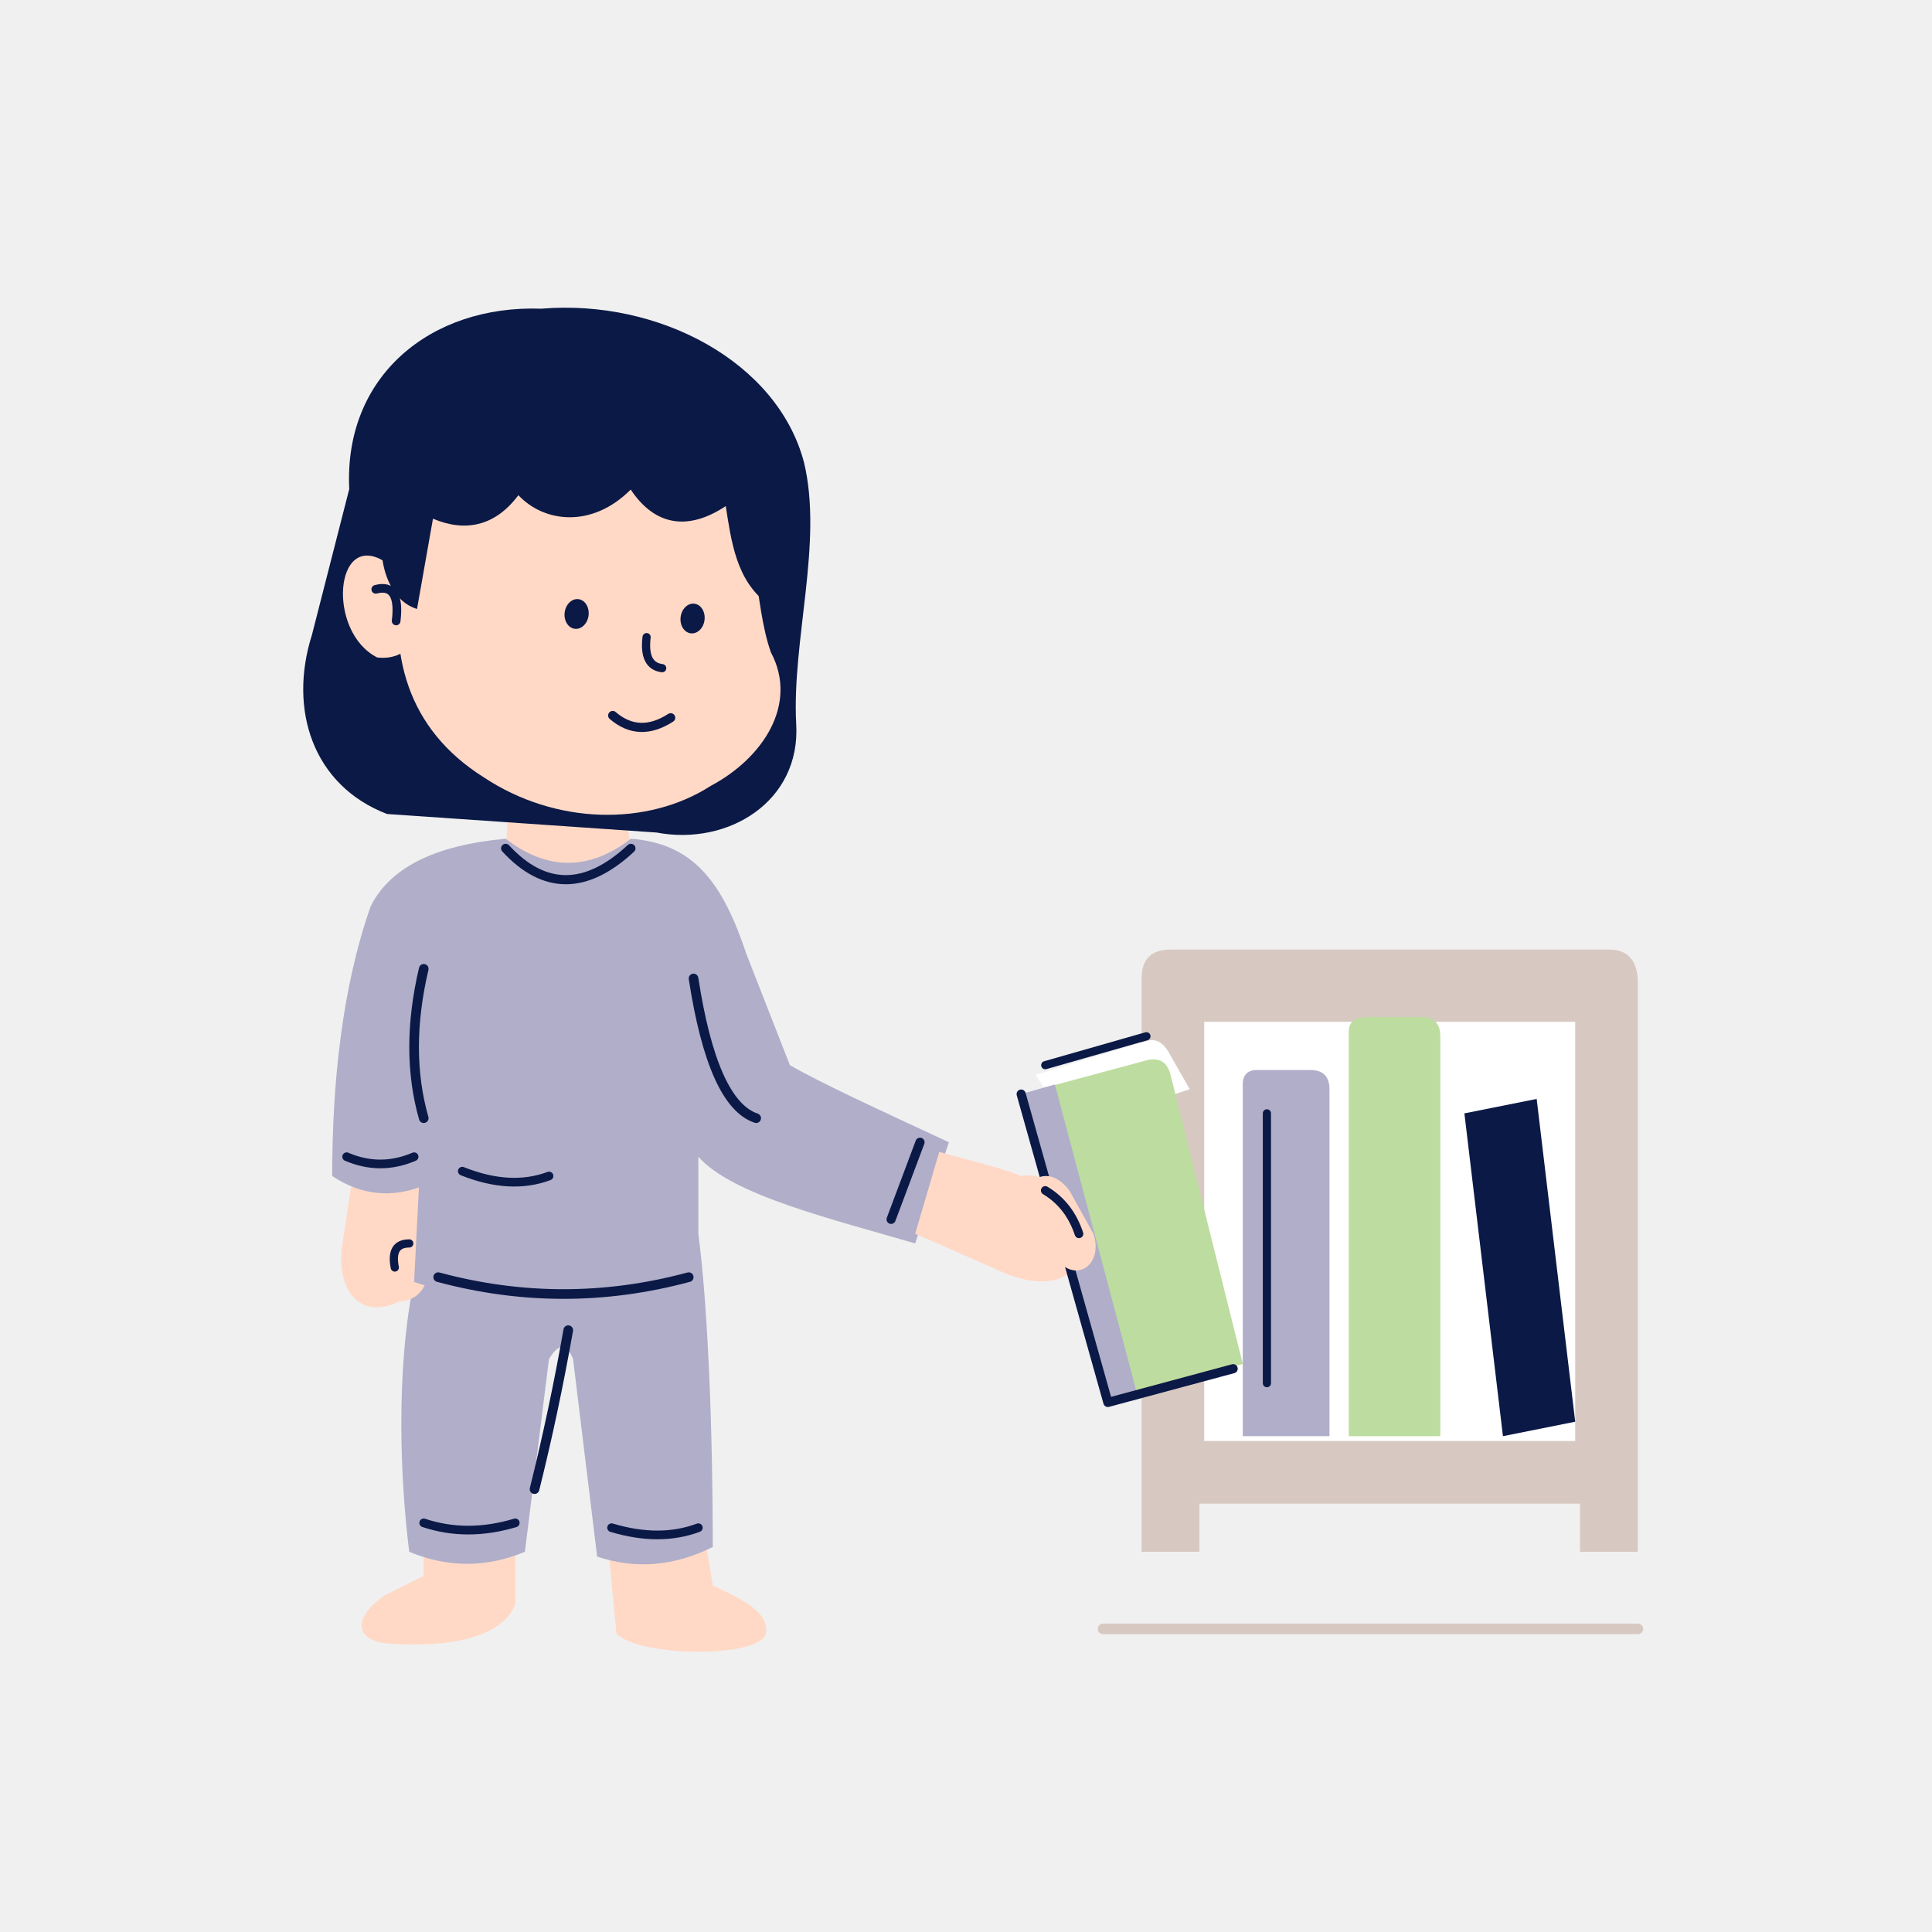
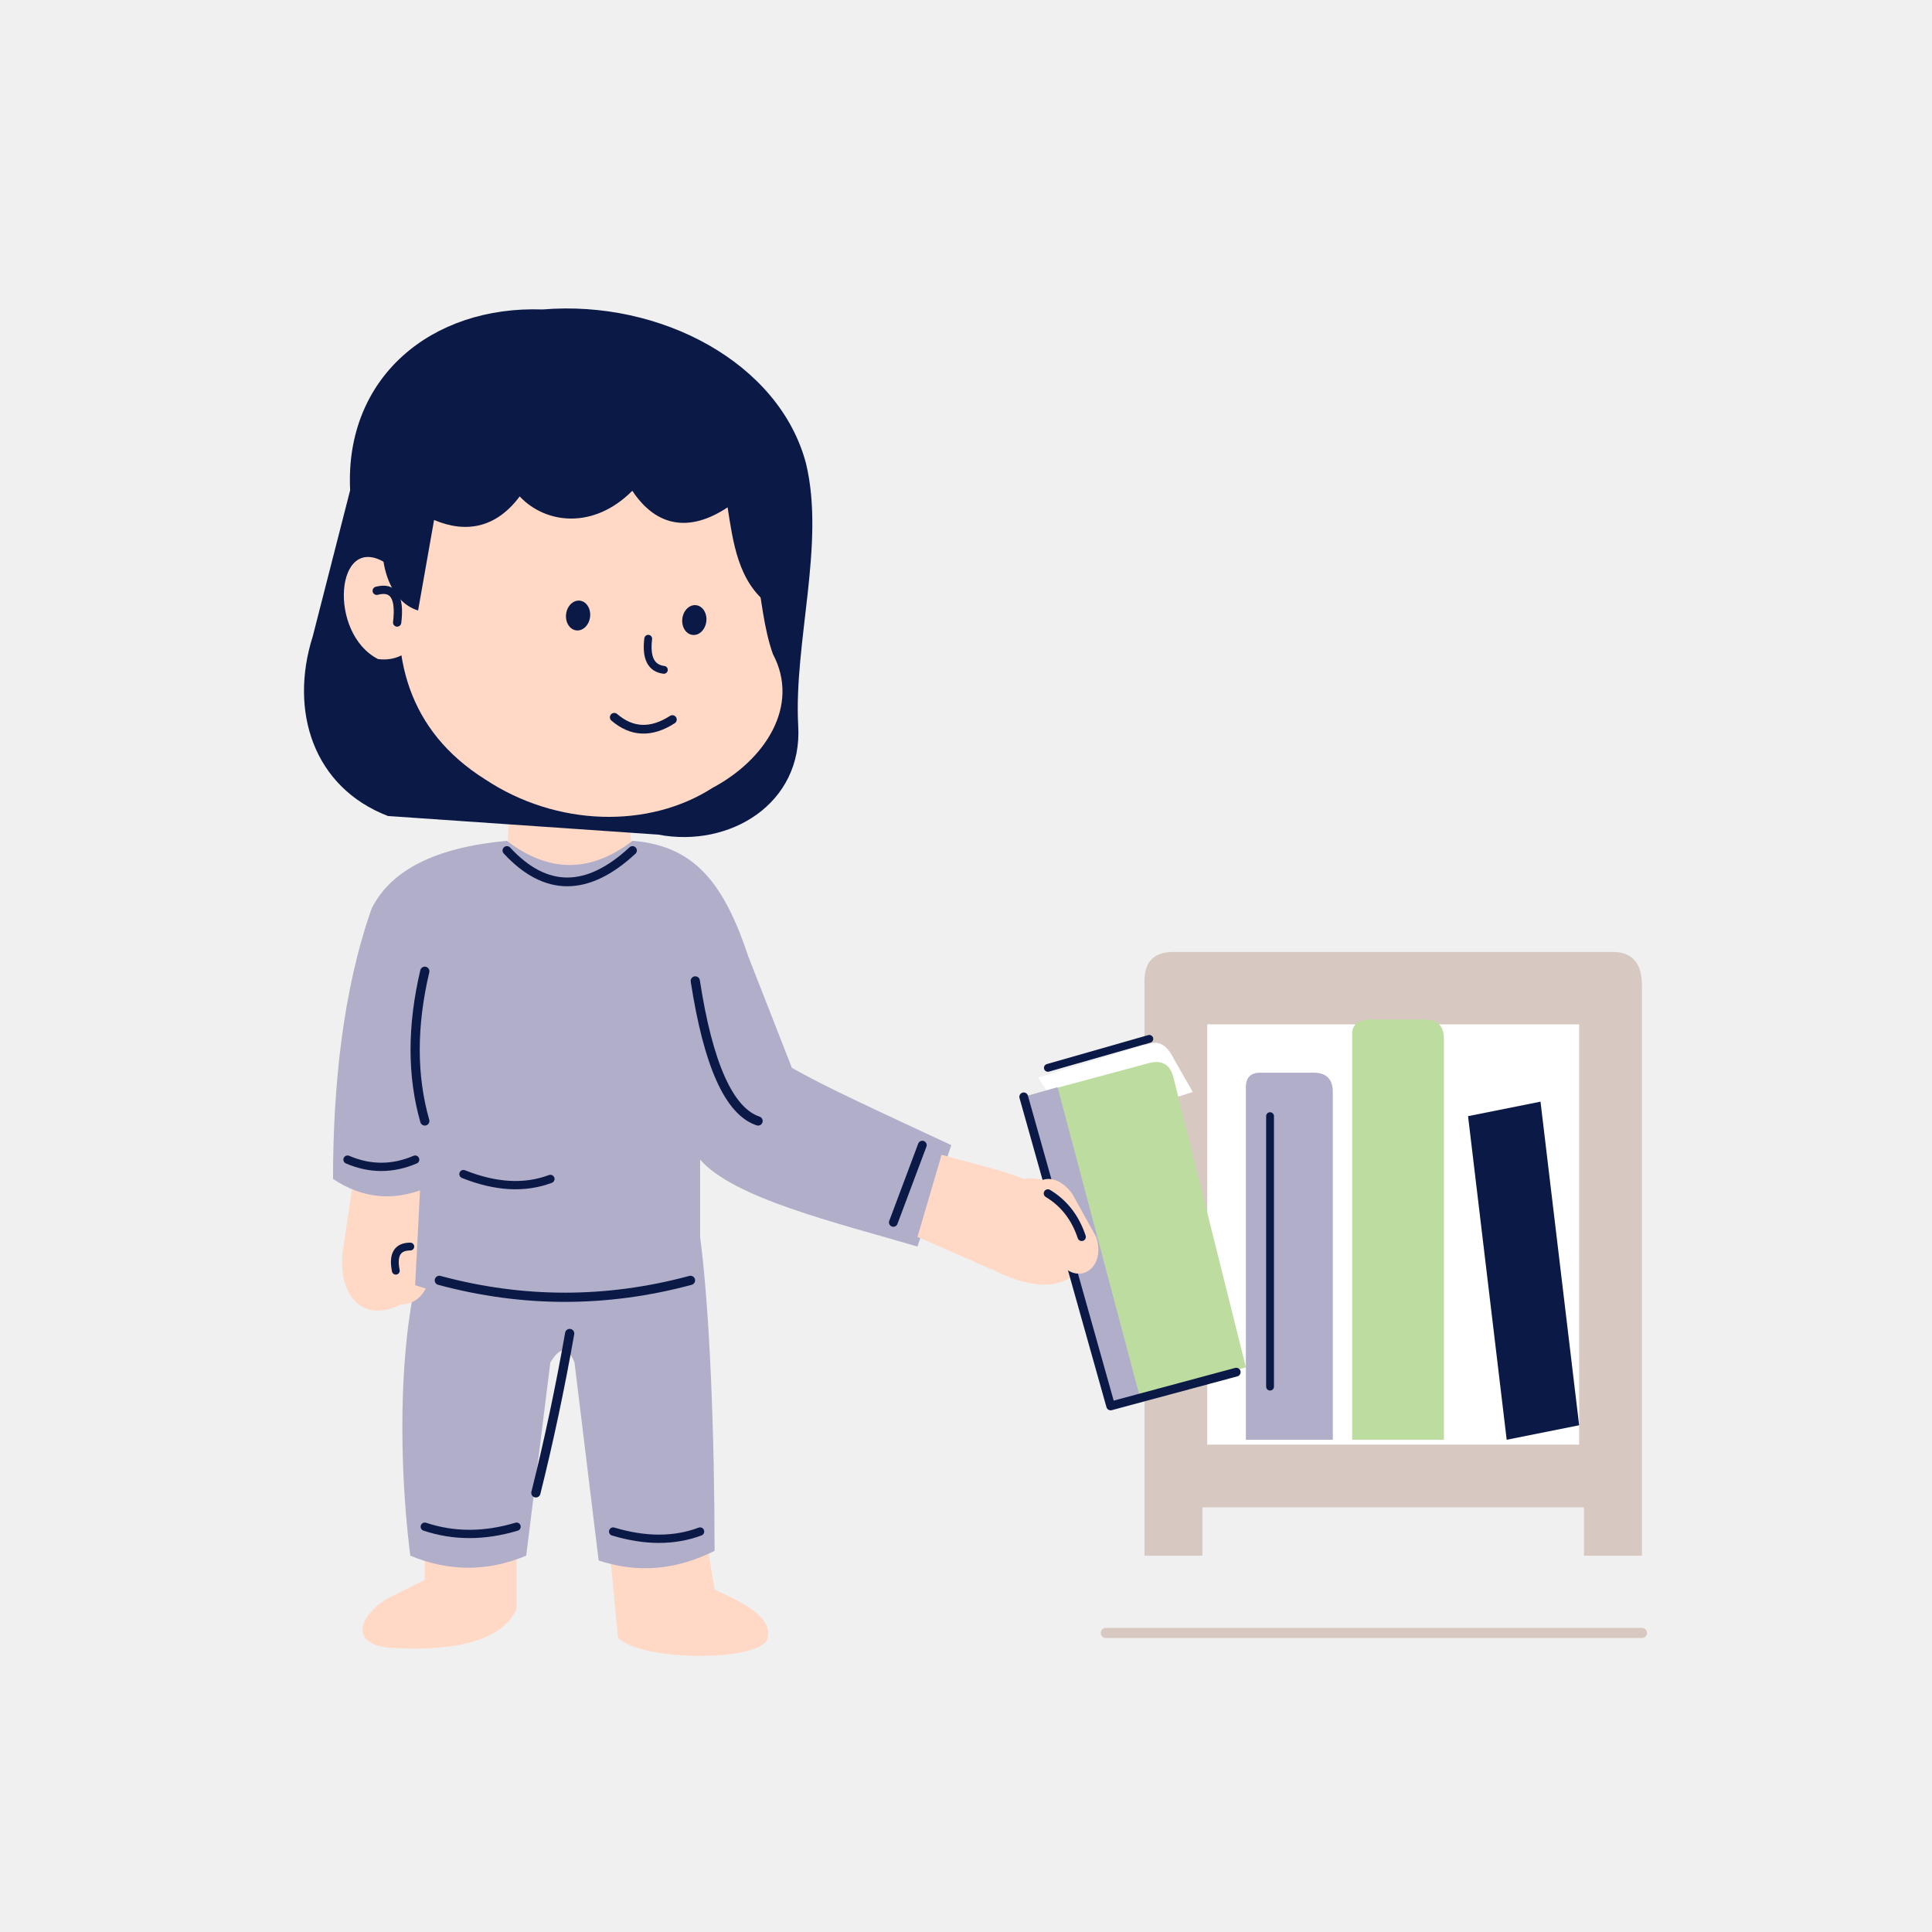
- <svg xmlns="http://www.w3.org/2000/svg" width="212" height="212" viewBox="0 0 212 212" fill="none">
-   <path d="M121.039 178.738H179.722" stroke-width="1.163" stroke-linecap="round" stroke-linejoin="round" stroke="#D7C9C2" />
-   <path d="M125.27 107.367C125.27 105.252 126.327 104.195 128.442 104.195H176.551C178.666 104.195 179.723 105.428 179.723 107.896V170.279H173.379V164.993H131.614V170.279H125.27V107.367Z" fill="#D7C9C2" />
-   <path d="M132.143 112.125H172.851V158.12H132.143V112.125Z" fill="white" />
-   <path d="M136.369 118.998C136.369 117.941 136.898 117.412 137.955 117.412H143.771C145.18 117.412 145.885 118.117 145.885 119.527V157.591H136.369V118.998Z" fill="#B0AEC9" />
-   <path d="M148.002 113.182C148.002 112.125 148.707 111.596 150.117 111.596H155.932C157.342 111.596 158.047 112.301 158.047 113.711V157.591H148.002V113.182Z" fill="#BDDC9F" />
-   <path d="M160.689 122.17L168.62 120.584L172.849 156.005L164.919 157.591L160.689 122.17Z" fill="#0B1946" />
-   <path d="M139.018 122.17V151.776" stroke-width="0.899" stroke-linecap="round" stroke-linejoin="round" stroke="#0B1946" />
-   <path d="M46.496 167.107L56.541 168.164V176.094C54.955 179.795 49.139 180.852 42.267 180.324C38.566 179.795 39.095 177.152 42.267 175.037L46.496 172.922V167.107Z" fill="#FFD9C6" />
-   <path d="M66.586 168.164L77.159 167.635L78.217 173.98C80.332 175.037 84.561 176.623 84.032 179.266C83.504 181.91 70.287 181.91 67.643 179.266L66.586 168.164Z" fill="#FFD9C6" />
-   <path d="M47.022 135.386C56.538 136.796 66.407 136.796 76.628 135.386C77.685 143.316 78.214 157.062 78.214 169.75C73.984 171.865 69.755 172.217 65.525 170.808L62.882 149.132C62.177 147.37 61.296 147.37 60.239 149.132L57.595 170.279C53.366 172.041 49.136 172.041 44.907 170.279C43.321 157.591 43.85 142.788 47.022 135.386Z" fill="#B0AEC9" />
-   <path d="M62.355 145.96C61.298 151.951 60.064 157.767 58.654 163.406" stroke-width="1.057" stroke-linecap="round" stroke-linejoin="round" stroke="#0B1946" />
-   <path d="M46.494 167.107C49.666 168.164 53.014 168.164 56.539 167.107" stroke-width="0.952" stroke-linecap="round" stroke-linejoin="round" stroke="#0B1946" />
-   <path d="M67.111 167.636C70.636 168.693 73.808 168.693 76.627 167.636" stroke-width="0.952" stroke-linecap="round" stroke-linejoin="round" stroke="#0B1946" />
-   <path d="M56.011 84.634L55.482 93.621C59.359 98.203 63.941 98.027 69.228 93.093L68.171 85.691L56.011 84.634Z" fill="#FFD9C6" />
-   <path d="M39.094 126.399L47.025 127.457L45.967 136.444C48.082 139.616 46.496 142.788 43.853 142.788C39.623 144.903 36.98 141.731 37.508 136.973L39.094 126.399Z" fill="#FFD9C6" />
-   <path d="M44.909 136.444C43.499 136.444 42.97 137.325 43.322 139.087" stroke-width="0.899" stroke-linecap="round" stroke-linejoin="round" stroke="#0B1946" />
-   <path d="M55.483 92.035C60.065 95.56 64.647 95.56 69.229 92.035C76.102 92.564 79.274 96.793 81.917 104.723L86.675 116.883C90.376 118.998 96.192 121.641 104.122 125.342L100.421 136.444C91.433 133.801 80.331 131.157 76.631 126.928V139.616C69.229 143.845 54.955 143.845 45.439 140.673L46.496 120.055V130.1C42.971 131.51 39.623 131.157 36.451 129.043C36.451 118.998 37.508 108.424 40.681 99.437C42.795 95.207 47.73 92.74 55.483 92.035Z" fill="#B0AEC9" />
-   <path d="M55.484 93.092C59.714 97.674 64.296 97.674 69.23 93.092" stroke-width="1.004" stroke-linecap="round" stroke-linejoin="round" stroke="#0B1946" />
-   <path d="M46.497 106.31C45.087 112.301 45.087 117.764 46.497 122.699" stroke-width="1.057" stroke-linecap="round" stroke-linejoin="round" stroke="#0B1946" />
-   <path d="M76.103 107.367C77.513 116.531 79.804 121.641 82.976 122.699" stroke-width="1.057" stroke-linecap="round" stroke-linejoin="round" stroke="#0B1946" />
-   <path d="M100.953 125.342L97.781 133.8" stroke-width="1.004" stroke-linecap="round" stroke-linejoin="round" stroke="#0B1946" />
-   <path d="M38.037 126.928C40.504 127.985 42.971 127.985 45.439 126.928" stroke-width="0.952" stroke-linecap="round" stroke-linejoin="round" stroke="#0B1946" />
-   <path d="M48.084 140.144C57.248 142.612 66.411 142.612 75.575 140.144" stroke-width="1.057" stroke-linecap="round" stroke-linejoin="round" stroke="#0B1946" />
-   <path d="M50.728 128.514C54.253 129.924 57.425 130.1 60.245 129.042" stroke-width="0.952" stroke-linecap="round" stroke-linejoin="round" stroke="#0B1946" />
-   <path d="M103.063 126.399C106.764 127.457 109.407 127.985 112.051 129.043C115.223 128.514 116.809 131.158 116.809 134.33L118.395 138.559C116.28 141.731 112.051 140.674 108.879 139.088L100.42 135.387L103.063 126.399Z" fill="#FFD9C6" />
-   <path d="M38.325 53.656C37.708 41.33 47.199 33.44 59.397 33.873C72.313 32.795 85.311 39.718 88.221 50.728C90.338 59.51 86.886 70.272 87.365 79.386C87.909 87.975 79.853 92.845 72.047 91.354L42.468 89.32C34.33 86.19 31.624 77.868 34.229 69.665L38.325 53.656Z" fill="#0B1946" />
-   <path d="M46.979 52.588C53.129 45.886 68.935 47.294 79.31 53.895C83.517 58.672 82.615 66.019 84.595 71.588C87.624 77.287 83.702 83.197 78.004 86.226C71.063 90.7 60.964 90.525 53.084 85.296C44.678 80.003 42.496 71.746 44.181 62.365L46.979 52.588Z" fill="#FFD9C6" />
-   <path d="M42.148 61.583C36.697 58.25 35.869 69.334 41.384 72.142C45.057 72.593 47.082 69.113 45.959 65.246C45.167 63.019 44.182 62.365 42.148 61.583Z" fill="#FFD9C6" />
-   <path d="M41.232 64.666C43.067 64.181 43.813 65.338 43.469 68.137" stroke-width="0.952" stroke-linecap="round" stroke-linejoin="round" stroke="#0B1946" />
-   <path d="M38.985 56.934C39.814 45.85 47.27 37.178 58.943 37.546C71.859 36.468 83.091 44.772 84.49 55.064L84.186 66.212C80.771 63.662 80.237 59.336 79.638 55.533C75.579 58.231 71.906 57.78 69.208 53.72C64.955 57.992 59.708 57.347 56.882 54.337C54.332 57.753 51.054 58.416 47.51 56.915L45.761 66.821C42.677 65.909 41.094 61.454 42.198 56.796L38.985 56.934Z" fill="#0B1946" />
-   <path d="M63.072 68.999C63.797 69.088 64.474 68.432 64.584 67.534C64.694 66.635 64.197 65.835 63.472 65.746C62.748 65.657 62.071 66.313 61.96 67.212C61.85 68.11 62.348 68.91 63.072 68.999Z" fill="#0B1946" />
-   <path d="M75.797 69.496C76.522 69.585 77.198 68.929 77.309 68.031C77.419 67.132 76.921 66.332 76.197 66.243C75.472 66.154 74.795 66.81 74.685 67.708C74.575 68.607 75.073 69.407 75.797 69.496Z" fill="#0B1946" />
-   <path d="M70.951 69.913C70.694 72.012 71.264 73.148 72.663 73.32" stroke-width="0.899" stroke-linecap="round" stroke-linejoin="round" stroke="#0B1946" />
-   <path d="M67.232 78.512C69.16 80.169 71.28 80.251 73.594 78.76" stroke-width="1.004" stroke-linecap="round" stroke-linejoin="round" stroke="#0B1946" />
-   <path d="M113.639 117.94L125.798 114.24C126.856 113.887 127.737 114.416 128.442 115.826L130.556 119.526L117.339 123.756L113.639 117.94Z" fill="white" />
-   <path d="M112.053 120.055L125.798 116.354C127.208 116.002 128.089 116.53 128.442 117.94L136.372 149.661L121.569 153.89L112.053 120.055Z" fill="#BDDC9F" />
-   <path d="M112.053 120.055L115.753 118.998L124.741 152.833L121.569 153.89L112.053 120.055Z" fill="#B0AEC9" />
-   <path d="M112.053 120.055L121.569 153.89L135.315 150.19" stroke-width="1.004" stroke-linecap="round" stroke-linejoin="round" stroke="#0B1946" />
-   <path d="M114.697 116.883L125.799 113.711" stroke-width="0.899" stroke-linecap="round" stroke-linejoin="round" stroke="#0B1946" />
-   <path d="M112.582 130.629C113.639 128.514 115.754 128.514 117.34 130.629L119.984 135.387C121.041 138.559 118.397 140.673 116.283 138.559L113.111 134.858L112.582 130.629Z" fill="#FFD9C6" />
-   <path d="M114.697 130.628C116.46 131.686 117.693 133.272 118.398 135.387" stroke-width="0.952" stroke-linecap="round" stroke-linejoin="round" stroke="#0B1946" />
+ <svg xmlns="http://www.w3.org/2000/svg" width="222" height="222" viewBox="0 0 222 222" fill="none">
+   <path d="M127.064 187.638H188.669" stroke-width="1.163" stroke-linecap="round" stroke-linejoin="round" stroke="#D7C9C2" />
+   <path d="M131.506 112.713C131.506 110.493 132.616 109.383 134.836 109.383H185.341C187.561 109.383 188.671 110.678 188.671 113.268V178.758H182.011V173.208H138.166V178.758H131.506V112.713Z" fill="#D7C9C2" />
+   <path d="M138.721 117.708H181.456V165.993H138.721V117.708Z" fill="white" />
+   <path d="M143.159 124.923C143.159 123.813 143.714 123.258 144.824 123.258H150.929C152.409 123.258 153.149 123.998 153.149 125.478V165.438H143.159V124.923Z" fill="#B0AEC9" />
+   <path d="M155.371 118.818C155.371 117.708 156.111 117.153 157.591 117.153H163.696C165.176 117.153 165.916 117.893 165.916 119.373V165.438H155.371V118.818Z" fill="#BDDC9F" />
+   <path d="M168.689 128.253L177.014 126.588L181.454 163.773L173.129 165.438L168.689 128.253Z" fill="#0B1946" />
+   <path d="M145.938 128.253V159.333" stroke-width="0.899" stroke-linecap="round" stroke-linejoin="round" stroke="#0B1946" />
+   <path d="M48.813 175.427L59.358 176.537V184.862C57.693 188.747 51.588 189.857 44.373 189.302C40.488 188.747 41.043 185.972 44.373 183.752L48.813 181.532V175.427Z" fill="#FFD9C6" />
+   <path d="M69.903 176.537L81.003 175.982L82.113 182.642C84.333 183.752 88.773 185.417 88.218 188.192C87.663 190.967 73.788 190.967 71.013 188.192L69.903 176.537Z" fill="#FFD9C6" />
+   <path d="M49.364 142.128C59.354 143.608 69.714 143.608 80.444 142.128C81.554 150.453 82.109 164.883 82.109 178.203C77.669 180.423 73.229 180.793 68.789 179.313L66.014 156.558C65.274 154.708 64.349 154.708 63.239 156.558L60.464 178.758C56.024 180.608 51.584 180.608 47.144 178.758C45.479 165.438 46.034 149.898 49.364 142.128Z" fill="#B0AEC9" />
+   <path d="M65.461 153.227C64.351 159.517 63.056 165.622 61.576 171.542" stroke-width="1.057" stroke-linecap="round" stroke-linejoin="round" stroke="#0B1946" />
+   <path d="M48.811 175.428C52.141 176.538 55.656 176.538 59.356 175.428" stroke-width="0.952" stroke-linecap="round" stroke-linejoin="round" stroke="#0B1946" />
+   <path d="M70.454 175.983C74.153 177.093 77.484 177.093 80.444 175.983" stroke-width="0.952" stroke-linecap="round" stroke-linejoin="round" stroke="#0B1946" />
+   <path d="M58.8 88.848L58.245 98.283C62.315 103.093 67.125 102.908 72.675 97.728L71.565 89.958L58.8 88.848Z" fill="#FFD9C6" />
+   <path d="M41.041 132.693L49.366 133.803L48.256 143.238C50.476 146.568 48.811 149.898 46.036 149.898C41.596 152.118 38.821 148.788 39.376 143.793L41.041 132.693Z" fill="#FFD9C6" />
+   <path d="M47.146 143.238C45.666 143.238 45.111 144.163 45.481 146.013" stroke-width="0.899" stroke-linecap="round" stroke-linejoin="round" stroke="#0B1946" />
+   <path d="M58.248 96.618C63.058 100.318 67.868 100.318 72.678 96.618C79.893 97.173 83.223 101.613 85.998 109.938L90.993 122.703C94.878 124.923 100.983 127.698 109.308 131.583L105.423 143.238C95.988 140.463 84.333 137.688 80.448 133.248V146.568C72.678 151.008 57.693 151.008 47.703 147.678L48.813 126.033V136.578C45.113 138.058 41.598 137.688 38.268 135.468C38.268 124.923 39.378 113.823 42.708 104.388C44.928 99.948 50.108 97.358 58.248 96.618Z" fill="#B0AEC9" />
+   <path d="M58.248 97.728C62.688 102.538 67.498 102.538 72.678 97.728" stroke-width="1.004" stroke-linecap="round" stroke-linejoin="round" stroke="#0B1946" />
+   <path d="M48.813 111.603C47.333 117.893 47.333 123.628 48.813 128.808" stroke-width="1.057" stroke-linecap="round" stroke-linejoin="round" stroke="#0B1946" />
+   <path d="M79.893 112.713C81.373 122.333 83.778 127.698 87.108 128.808" stroke-width="1.057" stroke-linecap="round" stroke-linejoin="round" stroke="#0B1946" />
+   <path d="M105.981 131.583L102.651 140.463" stroke-width="1.004" stroke-linecap="round" stroke-linejoin="round" stroke="#0B1946" />
+   <path d="M39.933 133.248C42.523 134.358 45.113 134.358 47.703 133.248" stroke-width="0.952" stroke-linecap="round" stroke-linejoin="round" stroke="#0B1946" />
+   <path d="M50.48 147.123C60.1 149.713 69.721 149.713 79.341 147.123" stroke-width="1.057" stroke-linecap="round" stroke-linejoin="round" stroke="#0B1946" />
+   <path d="M53.255 134.913C56.956 136.393 60.285 136.578 63.245 135.468" stroke-width="0.952" stroke-linecap="round" stroke-linejoin="round" stroke="#0B1946" />
+   <path d="M108.195 132.693C112.08 133.803 114.855 134.358 117.63 135.468C120.96 134.913 122.625 137.688 122.625 141.018L124.29 145.458C122.07 148.788 117.63 147.678 114.3 146.013L105.42 142.128L108.195 132.693Z" fill="#FFD9C6" />
+   <path d="M40.235 56.328C39.587 43.388 49.55 35.105 62.355 35.559C75.914 34.428 89.561 41.696 92.615 53.254C94.838 62.474 91.214 73.771 91.717 83.339C92.287 92.355 83.831 97.468 75.635 95.903L44.584 93.767C36.041 90.482 33.2 81.745 35.934 73.134L40.235 56.328Z" fill="#0B1946" />
+   <path d="M49.321 55.207C55.777 48.171 72.37 49.649 83.262 56.578C87.679 61.594 86.732 69.306 88.81 75.153C91.99 81.135 87.873 87.339 81.891 90.519C74.604 95.216 64.002 95.033 55.729 89.544C46.906 83.987 44.615 75.318 46.384 65.47L49.321 55.207Z" fill="#FFD9C6" />
+   <path d="M44.248 64.649C38.526 61.151 37.657 72.787 43.446 75.734C47.302 76.207 49.428 72.554 48.249 68.495C47.417 66.157 46.383 65.471 44.248 64.649Z" fill="#FFD9C6" />
+   <path d="M43.287 67.886C45.213 67.377 45.996 68.592 45.635 71.53" stroke-width="0.952" stroke-linecap="round" stroke-linejoin="round" stroke="#0B1946" />
+   <path d="M40.929 59.769C41.799 48.133 49.627 39.029 61.881 39.415C75.44 38.284 87.23 47.001 88.699 57.806L88.381 69.509C84.795 66.832 84.235 62.29 83.606 58.299C79.344 61.13 75.488 60.657 72.657 56.395C68.192 60.88 62.683 60.203 59.716 57.043C57.039 60.629 53.599 61.324 49.878 59.749L48.042 70.148C44.805 69.191 43.142 64.514 44.302 59.624L40.929 59.769Z" fill="#0B1946" />
+   <path d="M66.216 72.435C66.976 72.528 67.687 71.84 67.803 70.896C67.918 69.953 67.396 69.113 66.635 69.02C65.875 68.926 65.164 69.615 65.048 70.558C64.933 71.501 65.455 72.342 66.216 72.435Z" fill="#0B1946" />
+   <path d="M79.573 72.957C80.333 73.05 81.044 72.361 81.16 71.418C81.275 70.475 80.753 69.635 79.992 69.541C79.232 69.448 78.521 70.137 78.405 71.08C78.29 72.023 78.812 72.863 79.573 72.957Z" fill="#0B1946" />
+   <path d="M74.485 73.395C74.214 75.598 74.814 76.79 76.283 76.97" stroke-width="0.899" stroke-linecap="round" stroke-linejoin="round" stroke="#0B1946" />
+   <path d="M70.582 82.421C72.605 84.16 74.831 84.247 77.26 82.682" stroke-width="1.004" stroke-linecap="round" stroke-linejoin="round" stroke="#0B1946" />
+   <path d="M119.297 123.813L132.062 119.928C133.172 119.558 134.097 120.113 134.837 121.593L137.057 125.478L123.182 129.918L119.297 123.813Z" fill="white" />
+   <path d="M117.632 126.032L132.062 122.147C133.542 121.777 134.467 122.332 134.837 123.812L143.162 157.112L127.622 161.552L117.632 126.032Z" fill="#BDDC9F" />
+   <path d="M117.632 126.033L121.517 124.923L130.952 160.443L127.622 161.553L117.632 126.033Z" fill="#B0AEC9" />
+   <path d="M117.632 126.033L127.622 161.553L142.052 157.668" stroke-width="1.004" stroke-linecap="round" stroke-linejoin="round" stroke="#0B1946" />
+   <path d="M120.409 122.703L132.064 119.373" stroke-width="0.899" stroke-linecap="round" stroke-linejoin="round" stroke="#0B1946" />
+   <path d="M118.187 137.133C119.297 134.913 121.517 134.913 123.182 137.133L125.957 142.128C127.067 145.458 124.292 147.678 122.072 145.458L118.742 141.573L118.187 137.133Z" fill="#FFD9C6" />
+   <path d="M120.409 137.133C122.259 138.243 123.554 139.908 124.294 142.128" stroke-width="0.952" stroke-linecap="round" stroke-linejoin="round" stroke="#0B1946" />
</svg>
